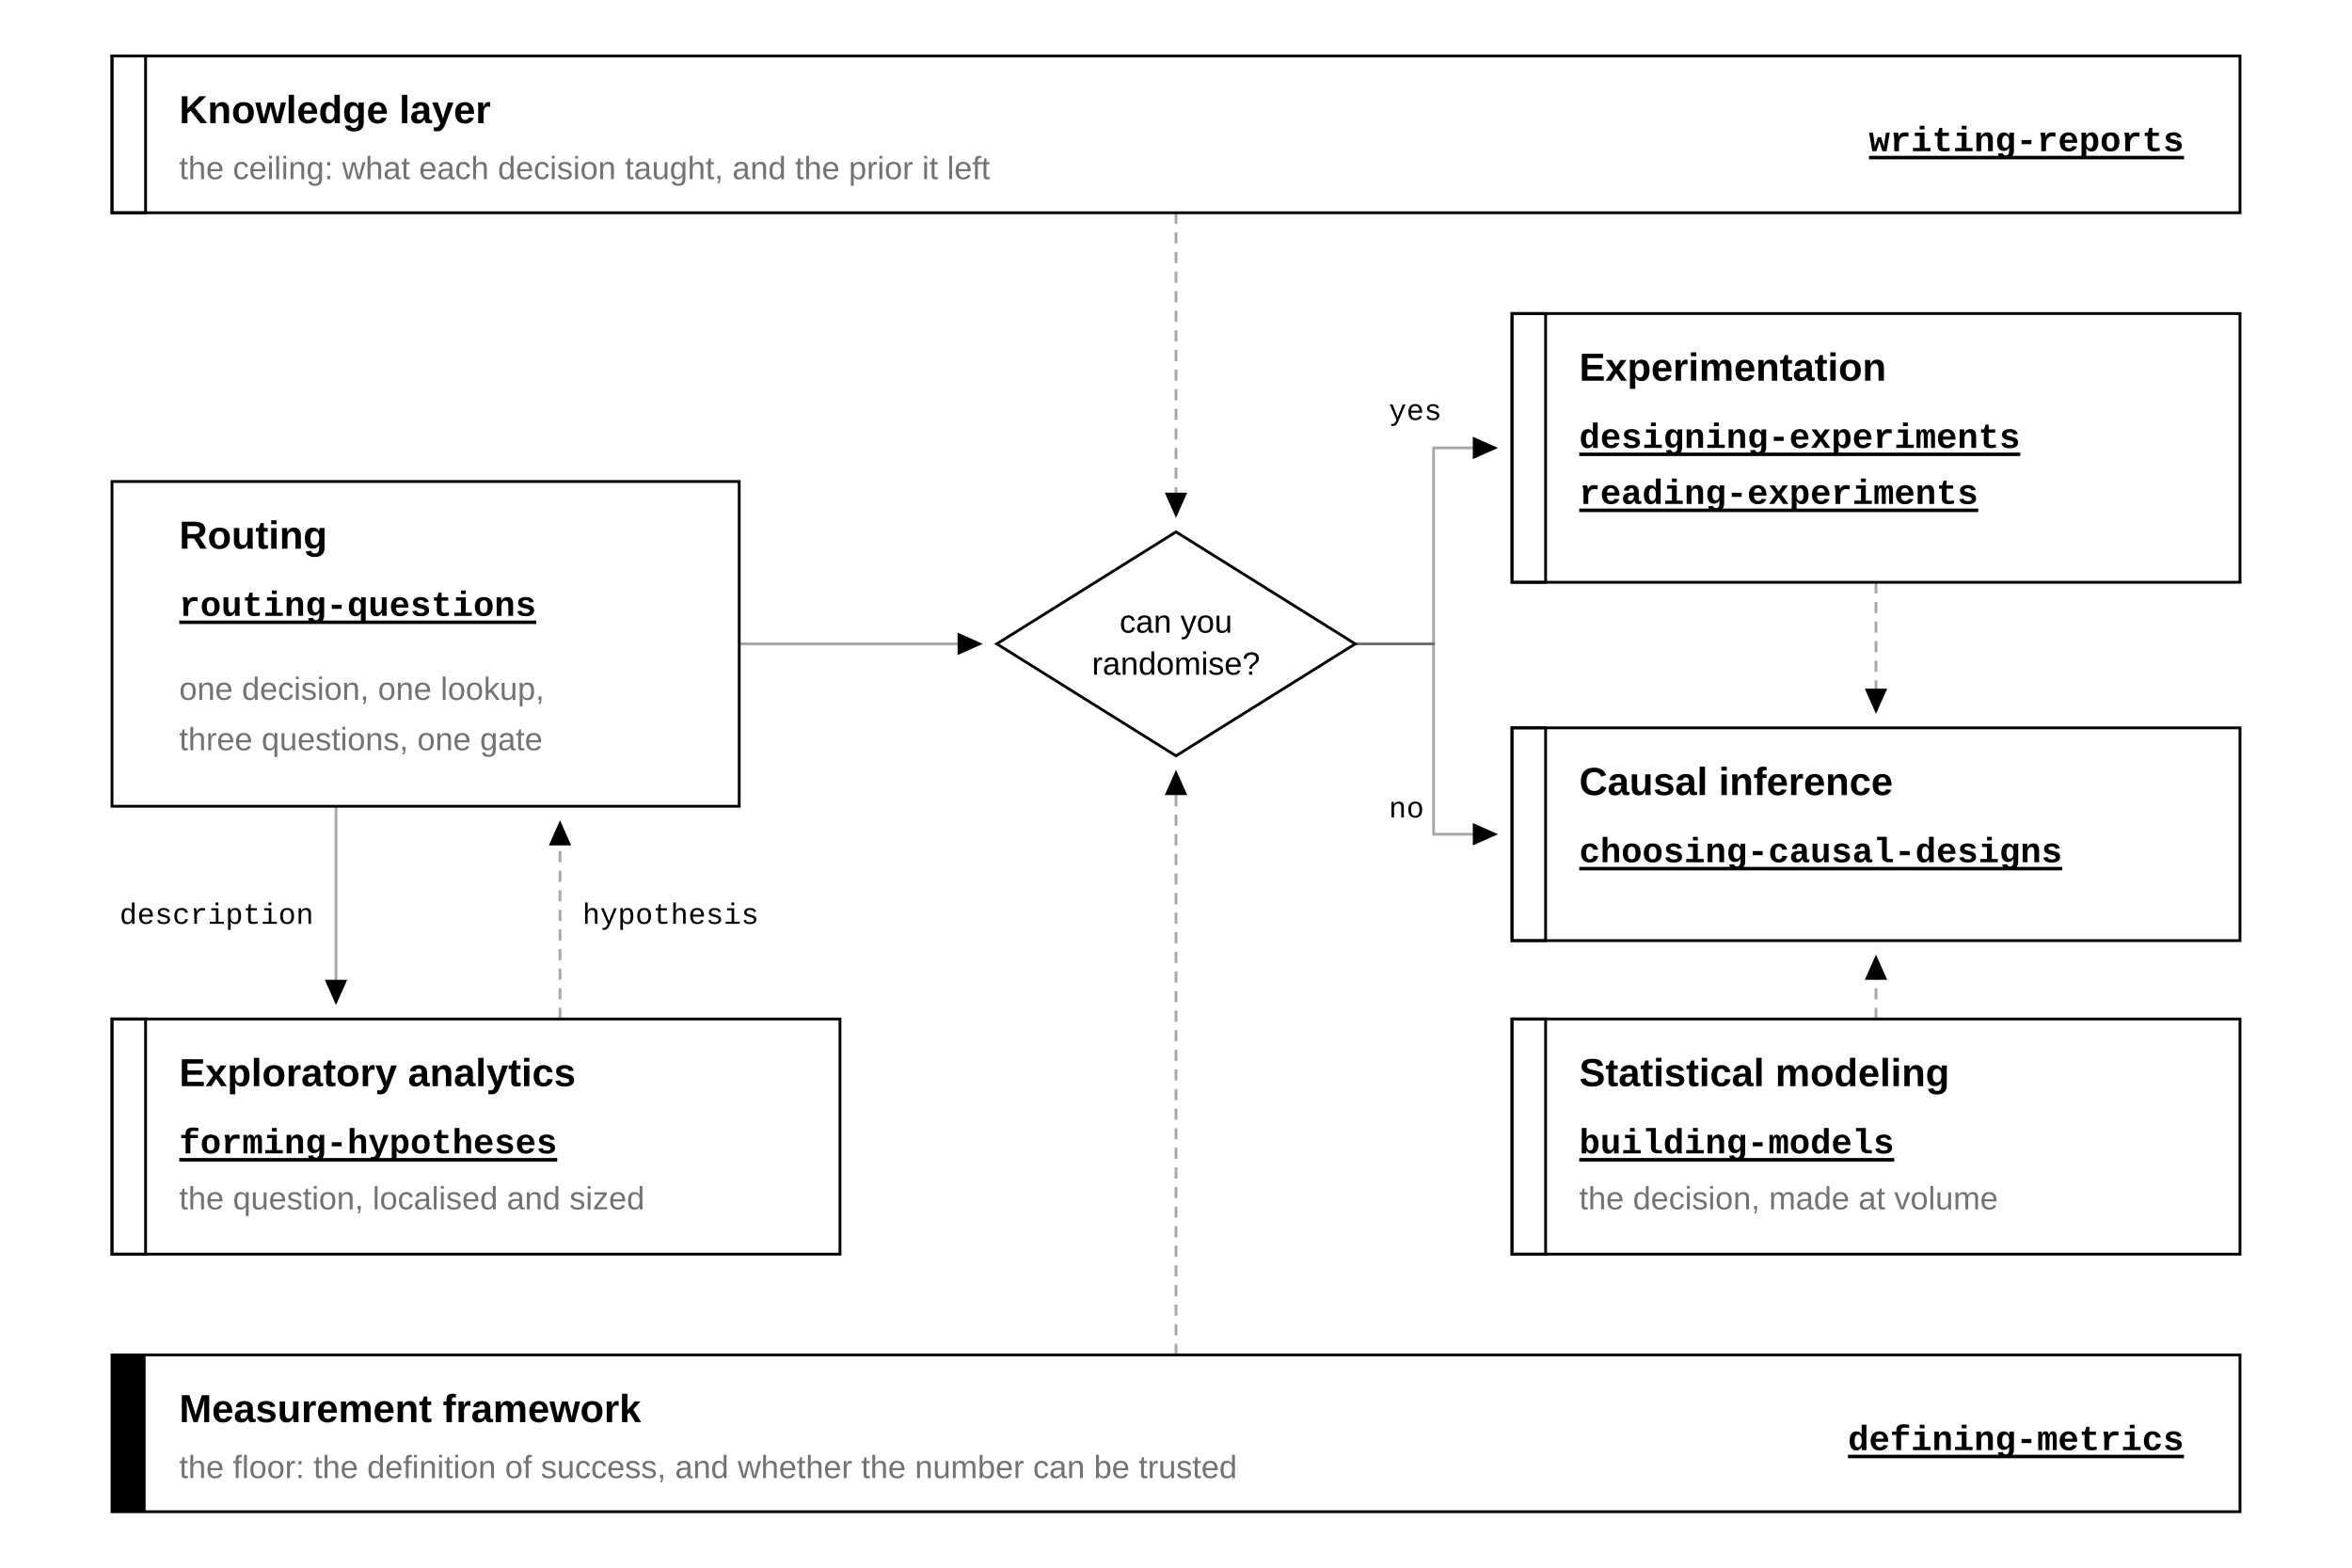
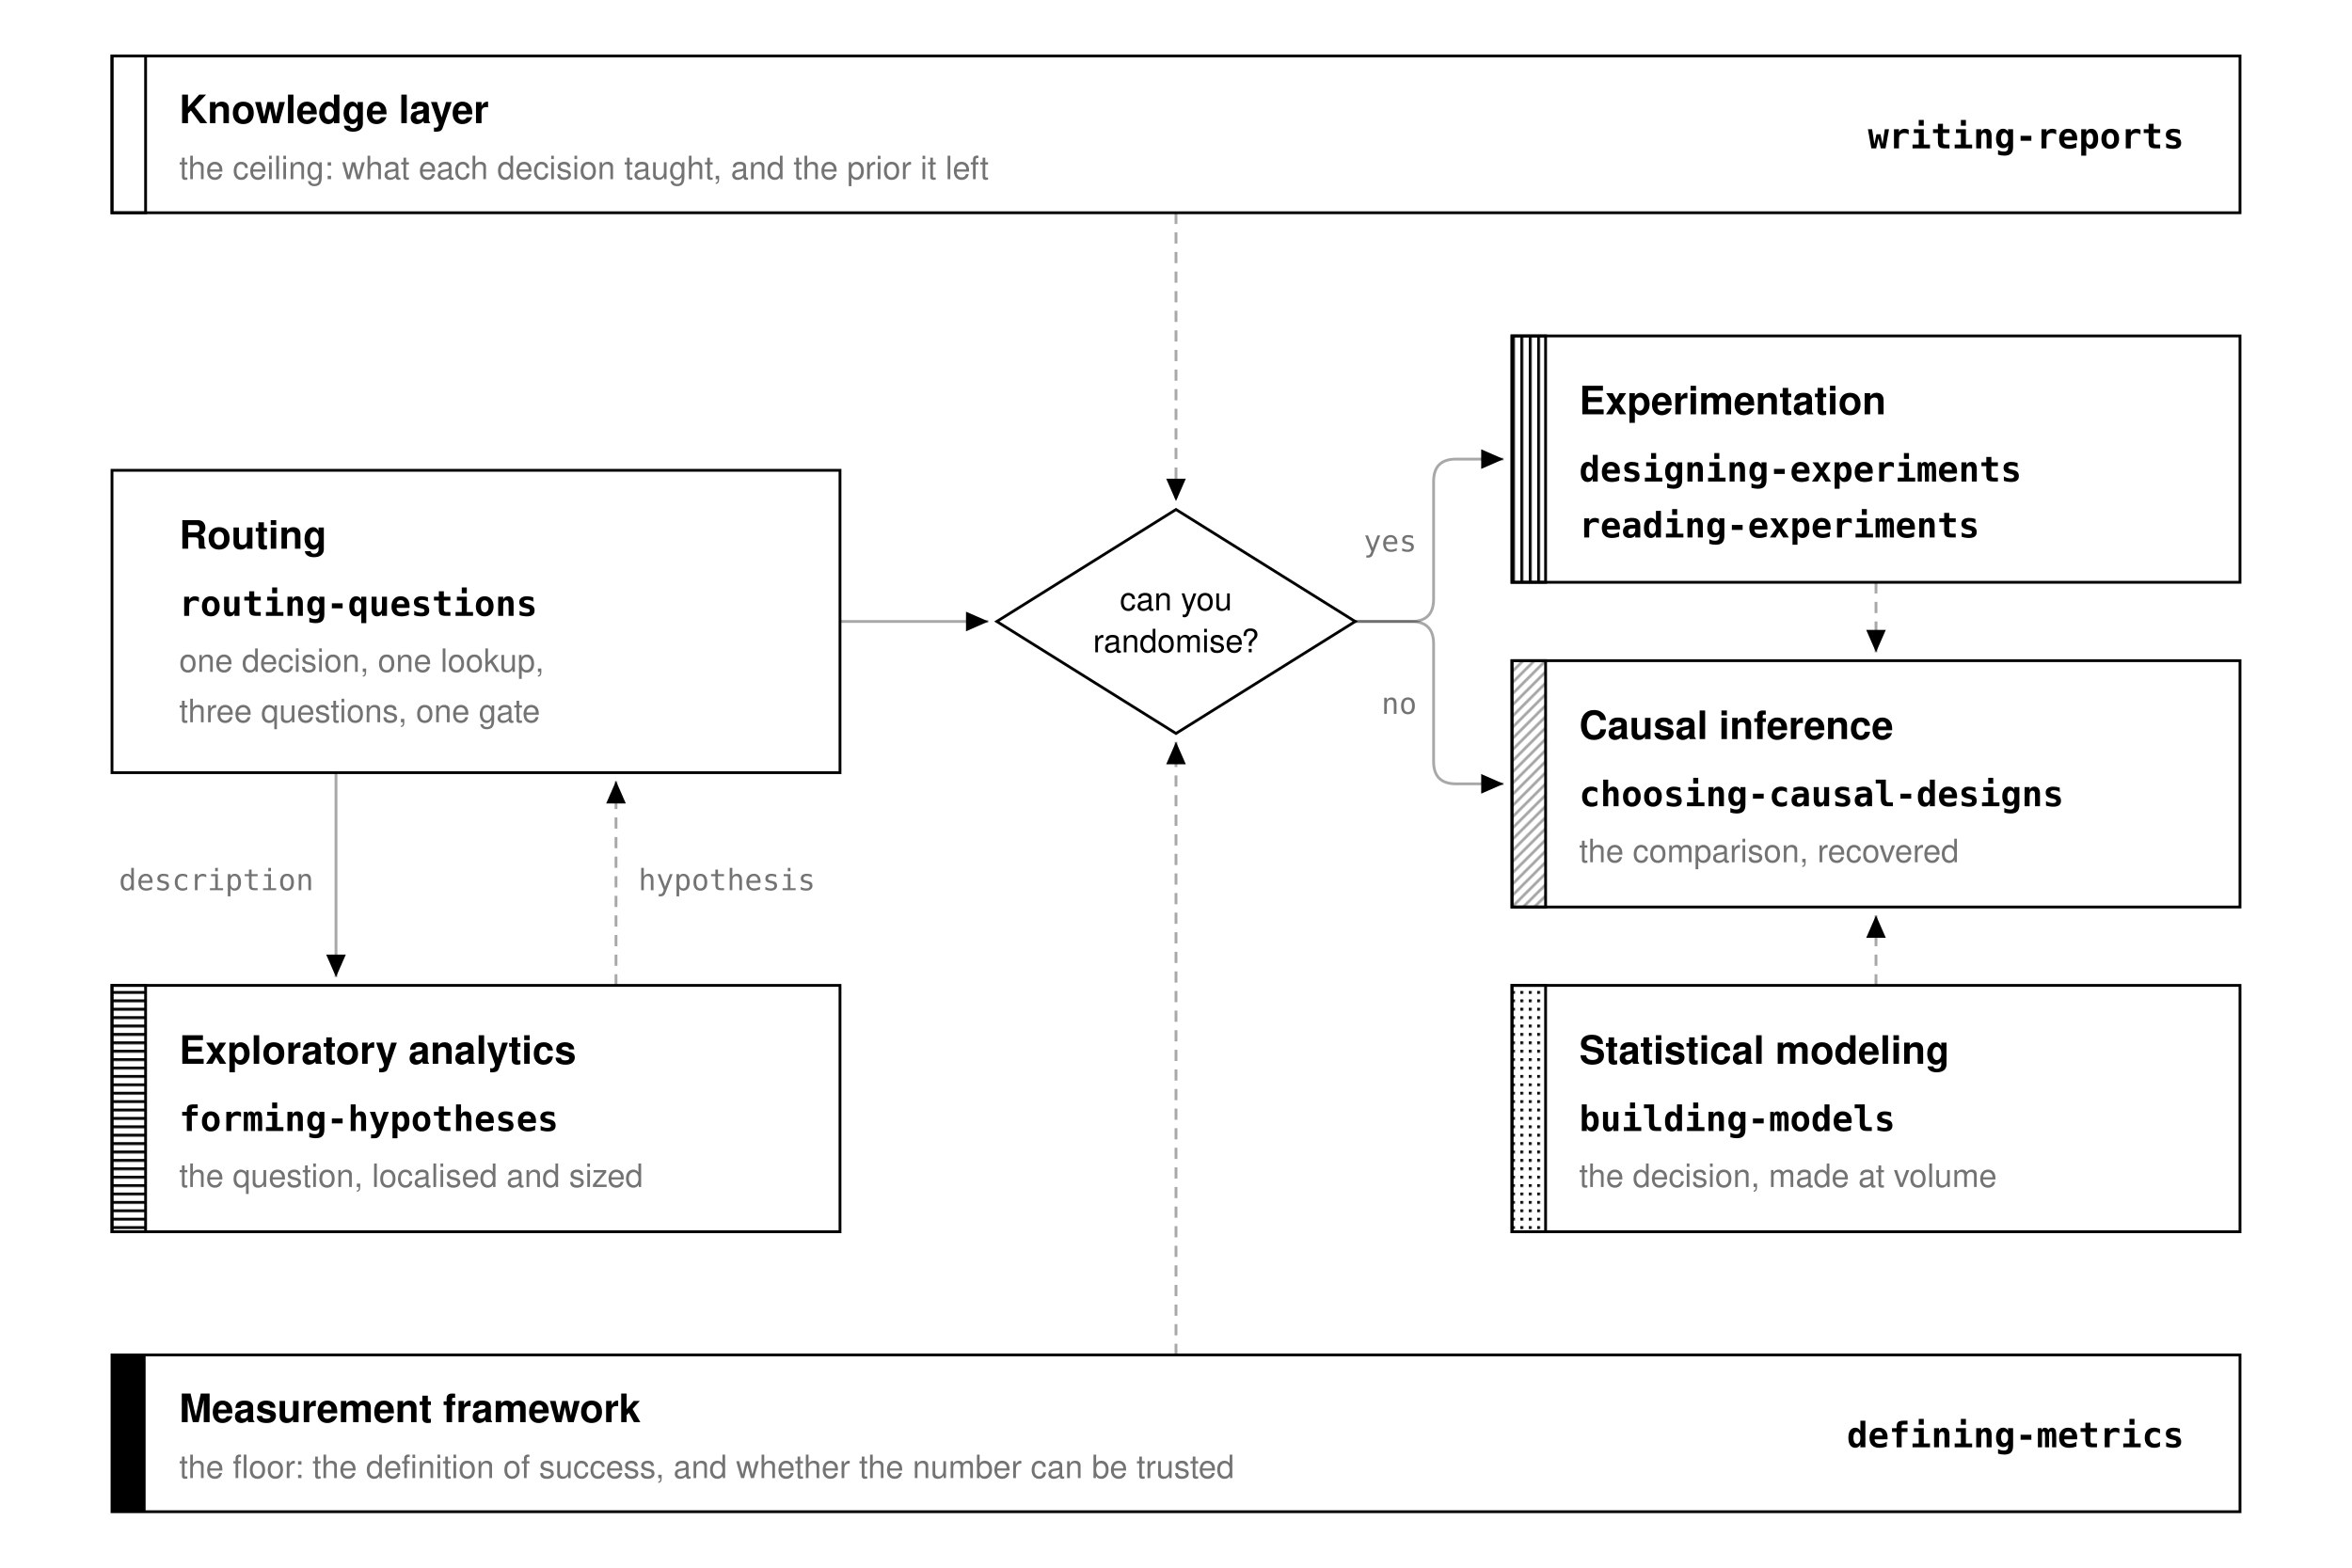
<svg xmlns="http://www.w3.org/2000/svg" viewBox="0 0 840 560" role="img" aria-label="The skills placed on the method map: writing-reports on the knowledge layer across the top, defining-metrics on the measurement framework across the bottom, routing-questions at the entry before the can-you-randomise diamond, designing-experiments and reading-experiments on the experimentation box, choosing-causal-designs on the causal inference box, forming-hypotheses on the exploratory analytics box below routing, reached by the description exit and returning a hypothesis, and building-models on the statistical modeling box below the path, with a dashed arrow up into causal inference because modeling supplies its estimators.">
  <style>
- text{font-family:Archivo,Arial,Helvetica,sans-serif;font-size:11.5px;fill:#000000}
+ text{font-family:Archivo,"Helvetica Neue",Helvetica,Arial,sans-serif;font-size:11.5px;fill:#000000}
.dimt{fill:rgba(0,0,0,.55)}
.t-title{font-size:14px;font-weight:600}
.t-q{font-size:11.5px}
- .t-edge{font-family:"Courier Prime","Courier New",Courier,monospace;font-size:10.5px}
- .sk{font-family:"Courier Prime","Courier New",Courier,monospace;font-size:12.5px;font-weight:700;text-decoration:underline;text-underline-offset:3px}
+ .t-edge{font-family:"Courier Prime",ui-monospace,Menlo,Consolas,monospace;font-size:10.5px;fill:rgba(0,0,0,.55)}
+ .sk{font-family:"Courier Prime",ui-monospace,Menlo,Consolas,monospace;font-size:12.5px;font-weight:700}
.ax{stroke:rgba(0,0,0,.34);fill:none;stroke-width:1}
.dash{stroke-dasharray:4 3}
.dot{fill:#000000}
.node{fill:none;stroke:#000000;stroke-width:1}
</style>
  <defs>
-     <marker id="sm" markerWidth="9" markerHeight="8" refX="8" refY="4" orient="auto" markerUnits="userSpaceOnUse">
-       <path d="M0 0L9 4L0 8z" class="dot" />
+     <marker id="sm" markerWidth="8" markerHeight="7" refX="8" refY="3.5" orient="auto" markerUnits="userSpaceOnUse">
+       <path d="M0 0L8 3.5L0 7z" class="dot" />
    </marker>
    <pattern id="ph" width="3" height="3" patternUnits="userSpaceOnUse">
      <rect width="3" height="1" class="dot" />
    </pattern>
    <pattern id="pv" width="3" height="3" patternUnits="userSpaceOnUse">
      <rect width="1" height="3" class="dot" />
    </pattern>
    <pattern id="pd" width="3" height="3" patternUnits="userSpaceOnUse">
      <rect width="1" height="1" class="dot" />
    </pattern>
    <pattern id="px" width="4" height="4" patternUnits="userSpaceOnUse">
      <path d="M0 4L4 0M-1 1L1 -1M3 5L5 3" class="ax" />
    </pattern>
  </defs>
  <rect class="node" x="40" y="20" width="760" height="56" />
  <rect class="node" x="40" y="20" width="12" height="56" />
-   <text x="64.0" y="44.0" class="t-title" text-anchor="start">Knowledge layer</text>
-   <text x="64.0" y="64.0" class="dimt" text-anchor="start">the ceiling: what each decision taught, and the prior it left</text>
+   <text x="64" y="44" class="t-title" text-anchor="start">Knowledge layer</text>
+   <text x="64" y="64" class="dimt" text-anchor="start">the ceiling: what each decision taught, and the prior it left</text>
  <a href="https://0trm.dev/gallop/skills/writing-reports/">
-     <text class="sk" x="780" y="54" text-anchor="end">writing-reports</text>
+     <text class="sk" x="780" y="53" text-anchor="end">writing-reports</text>
  </a>
  <rect class="node" x="40" y="484" width="760" height="56" />
  <rect class="dot" x="40" y="484" width="12" height="56" />
-   <text x="64.0" y="508.0" class="t-title" text-anchor="start">Measurement framework</text>
-   <text x="64.0" y="528.0" class="dimt" text-anchor="start">the floor: the definition of success, and whether the number can be trusted</text>
+   <text x="64" y="508" class="t-title" text-anchor="start">Measurement framework</text>
+   <text x="64" y="528" class="dimt" text-anchor="start">the floor: the definition of success, and whether the number can be trusted</text>
  <a href="https://0trm.dev/gallop/skills/defining-metrics/">
-     <text class="sk" x="780" y="518" text-anchor="end">defining-metrics</text>
+     <text class="sk" x="780" y="517" text-anchor="end">defining-metrics</text>
  </a>
-   <rect class="node" x="40" y="172" width="224" height="116" />
-   <text x="64.0" y="196.0" class="t-title" text-anchor="start">Routing</text>
+   <rect class="node" x="40" y="168" width="260" height="108" />
+   <text x="64" y="196" class="t-title" text-anchor="start">Routing</text>
  <a href="https://0trm.dev/gallop/skills/routing-questions/">
-     <text class="sk" x="64" y="220">routing-questions</text>
+     <text class="sk" x="64" y="220" text-anchor="start">routing-questions</text>
  </a>
-   <text x="64.0" y="250.0" class="dimt" text-anchor="start">one decision, one lookup,</text>
-   <text x="64.0" y="268.0" class="dimt" text-anchor="start">three questions, one gate</text>
-   <rect class="node" x="40" y="364" width="260" height="84" />
-   <rect class="node" x="40" y="364" width="12" height="84" fill="url(#ph)" />
-   <text x="64.0" y="388.0" class="t-title" text-anchor="start">Exploratory analytics</text>
+   <text x="64" y="240" class="dimt" text-anchor="start">one decision, one lookup,</text>
+   <text x="64" y="258" class="dimt" text-anchor="start">three questions, one gate</text>
+   <rect class="node" x="40" y="352" width="260" height="88" />
+   <rect class="node" x="40" y="352" width="12" height="88" style="fill:url(#ph)" />
+   <text x="64" y="380" class="t-title" text-anchor="start">Exploratory analytics</text>
  <a href="https://0trm.dev/gallop/skills/forming-hypotheses/">
-     <text class="sk" x="64" y="412">forming-hypotheses</text>
+     <text class="sk" x="64" y="404" text-anchor="start">forming-hypotheses</text>
  </a>
-   <text x="64.0" y="432.0" class="dimt" text-anchor="start">the question, localised and sized</text>
-   <polygon class="node" points="356,230 420,190 484,230 420,270" />
-   <text x="420.0" y="226.0" class="t-q" text-anchor="middle">can you</text>
-   <text x="420.0" y="241.0" class="t-q" text-anchor="middle">randomise?</text>
-   <rect class="node" x="540" y="112" width="260" height="96" />
-   <rect class="node" x="540" y="112" width="12" height="96" fill="url(#pv)" />
-   <text x="564.0" y="136.0" class="t-title" text-anchor="start">Experimentation</text>
+   <text x="64" y="424" class="dimt" text-anchor="start">the question, localised and sized</text>
+   <polygon class="node" points="356,222 420,182 484,222 420,262" />
+   <text x="420" y="218" class="t-q" text-anchor="middle">can you</text>
+   <text x="420" y="233" class="t-q" text-anchor="middle">randomise?</text>
+   <rect class="node" x="540" y="120" width="260" height="88" />
+   <rect class="node" x="540" y="120" width="12" height="88" style="fill:url(#pv)" />
+   <text x="564" y="148" class="t-title" text-anchor="start">Experimentation</text>
  <a href="https://0trm.dev/gallop/skills/designing-experiments/">
-     <text class="sk" x="564" y="160">designing-experiments</text>
+     <text class="sk" x="564" y="172" text-anchor="start">designing-experiments</text>
  </a>
  <a href="https://0trm.dev/gallop/skills/reading-experiments/">
-     <text class="sk" x="564" y="180">reading-experiments</text>
+     <text class="sk" x="564" y="192" text-anchor="start">reading-experiments</text>
  </a>
-   <rect class="node" x="540" y="260" width="260" height="76" />
-   <rect class="node" x="540" y="260" width="12" height="76" fill="url(#px)" />
-   <text x="564.0" y="284.0" class="t-title" text-anchor="start">Causal inference</text>
+   <rect class="node" x="540" y="236" width="260" height="88" />
+   <rect class="node" x="540" y="236" width="12" height="88" style="fill:url(#px)" />
+   <text x="564" y="264" class="t-title" text-anchor="start">Causal inference</text>
  <a href="https://0trm.dev/gallop/skills/choosing-causal-designs/">
-     <text class="sk" x="564" y="308">choosing-causal-designs</text>
+     <text class="sk" x="564" y="288" text-anchor="start">choosing-causal-designs</text>
  </a>
-   <rect class="node" x="540" y="364" width="260" height="84" />
-   <rect class="node" x="540" y="364" width="12" height="84" fill="url(#pd)" />
-   <text x="564.0" y="388.0" class="t-title" text-anchor="start">Statistical modeling</text>
+   <text x="564" y="308" class="dimt" text-anchor="start">the comparison, recovered</text>
+   <rect class="node" x="540" y="352" width="260" height="88" />
+   <rect class="node" x="540" y="352" width="12" height="88" style="fill:url(#pd)" />
+   <text x="564" y="380" class="t-title" text-anchor="start">Statistical modeling</text>
  <a href="https://0trm.dev/gallop/skills/building-models/">
-     <text class="sk" x="564" y="412">building-models</text>
+     <text class="sk" x="564" y="404" text-anchor="start">building-models</text>
  </a>
-   <text x="564.0" y="432.0" class="dimt" text-anchor="start">the decision, made at volume</text>
-   <path class="ax" marker-end="url(#sm)" d="M264 230H350" />
-   <path class="ax" marker-end="url(#sm)" d="M484 230H512V160H534" />
-   <path class="ax" marker-end="url(#sm)" d="M484 230H512V298H534" />
-   <text x="496.0" y="150.0" class="t-edge" text-anchor="start">yes</text>
-   <text x="496.0" y="292.0" class="t-edge" text-anchor="start">no</text>
-   <path class="ax dash" marker-end="url(#sm)" d="M420 76V184" />
-   <path class="ax dash" marker-end="url(#sm)" d="M420 484V276" />
-   <path class="ax dash" marker-end="url(#sm)" d="M670 208V254" />
-   <path class="ax dash" marker-end="url(#sm)" d="M670 364V342" />
-   <path class="ax" marker-end="url(#sm)" d="M120 288V358" />
-   <path class="ax dash" marker-end="url(#sm)" d="M200 364V294" />
-   <text x="112.0" y="330.0" class="t-edge" text-anchor="end">description</text>
-   <text x="208.0" y="330.0" class="t-edge" text-anchor="start">hypothesis</text>
+   <text x="564" y="424" class="dimt" text-anchor="start">the decision, made at volume</text>
+   <path class="ax" marker-end="url(#sm)" d="M300 222H353" />
+   <path class="ax" marker-end="url(#sm)" d="M484 222H504Q512 222 512 214V172Q512 164 520 164H537" />
+   <path class="ax" marker-end="url(#sm)" d="M484 222H504Q512 222 512 230V272Q512 280 520 280H537" />
+   <text x="506" y="197" class="t-edge" text-anchor="end">yes</text>
+   <text x="506" y="255" class="t-edge" text-anchor="end">no</text>
+   <path class="ax dash" marker-end="url(#sm)" d="M420 76V179" />
+   <path class="ax dash" marker-end="url(#sm)" d="M420 484V265" />
+   <path class="ax dash" marker-end="url(#sm)" d="M670 208V233" />
+   <path class="ax dash" marker-end="url(#sm)" d="M670 352V327" />
+   <path class="ax" marker-end="url(#sm)" d="M120 276V349" />
+   <path class="ax dash" marker-end="url(#sm)" d="M220 352V279" />
+   <text x="112" y="318" class="t-edge" text-anchor="end">description</text>
+   <text x="228" y="318" class="t-edge" text-anchor="start">hypothesis</text>
</svg>
